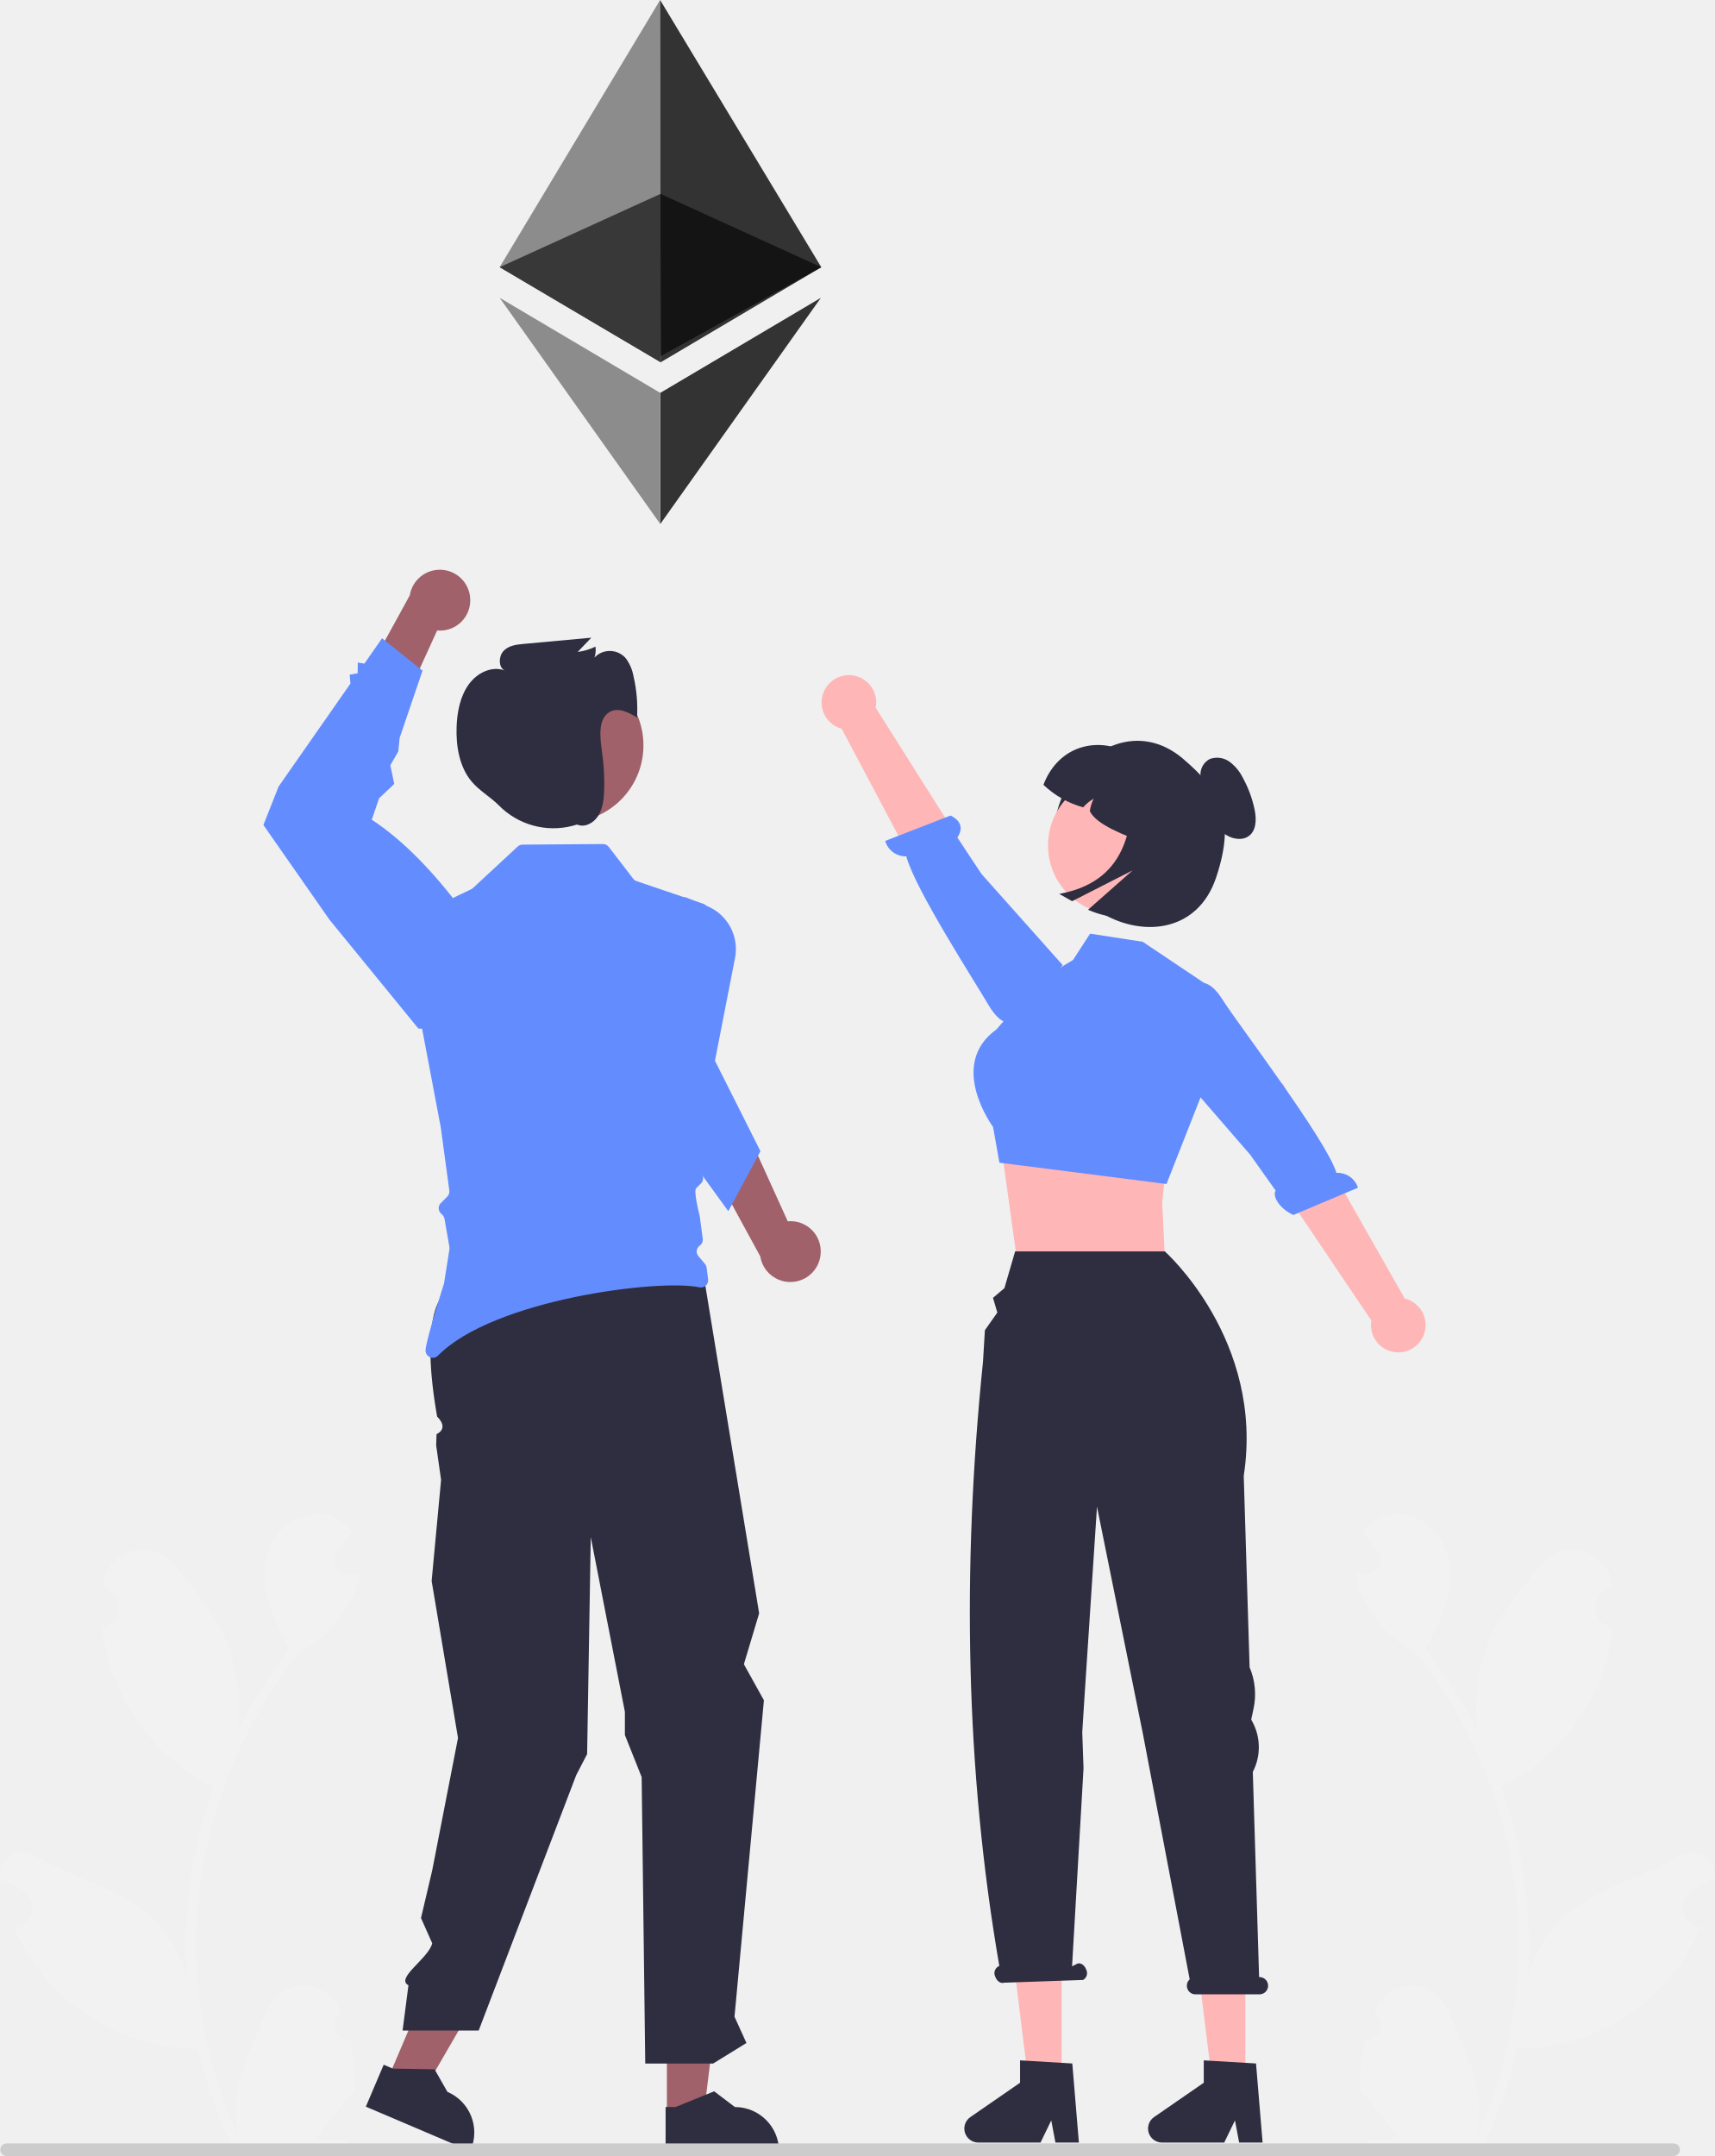
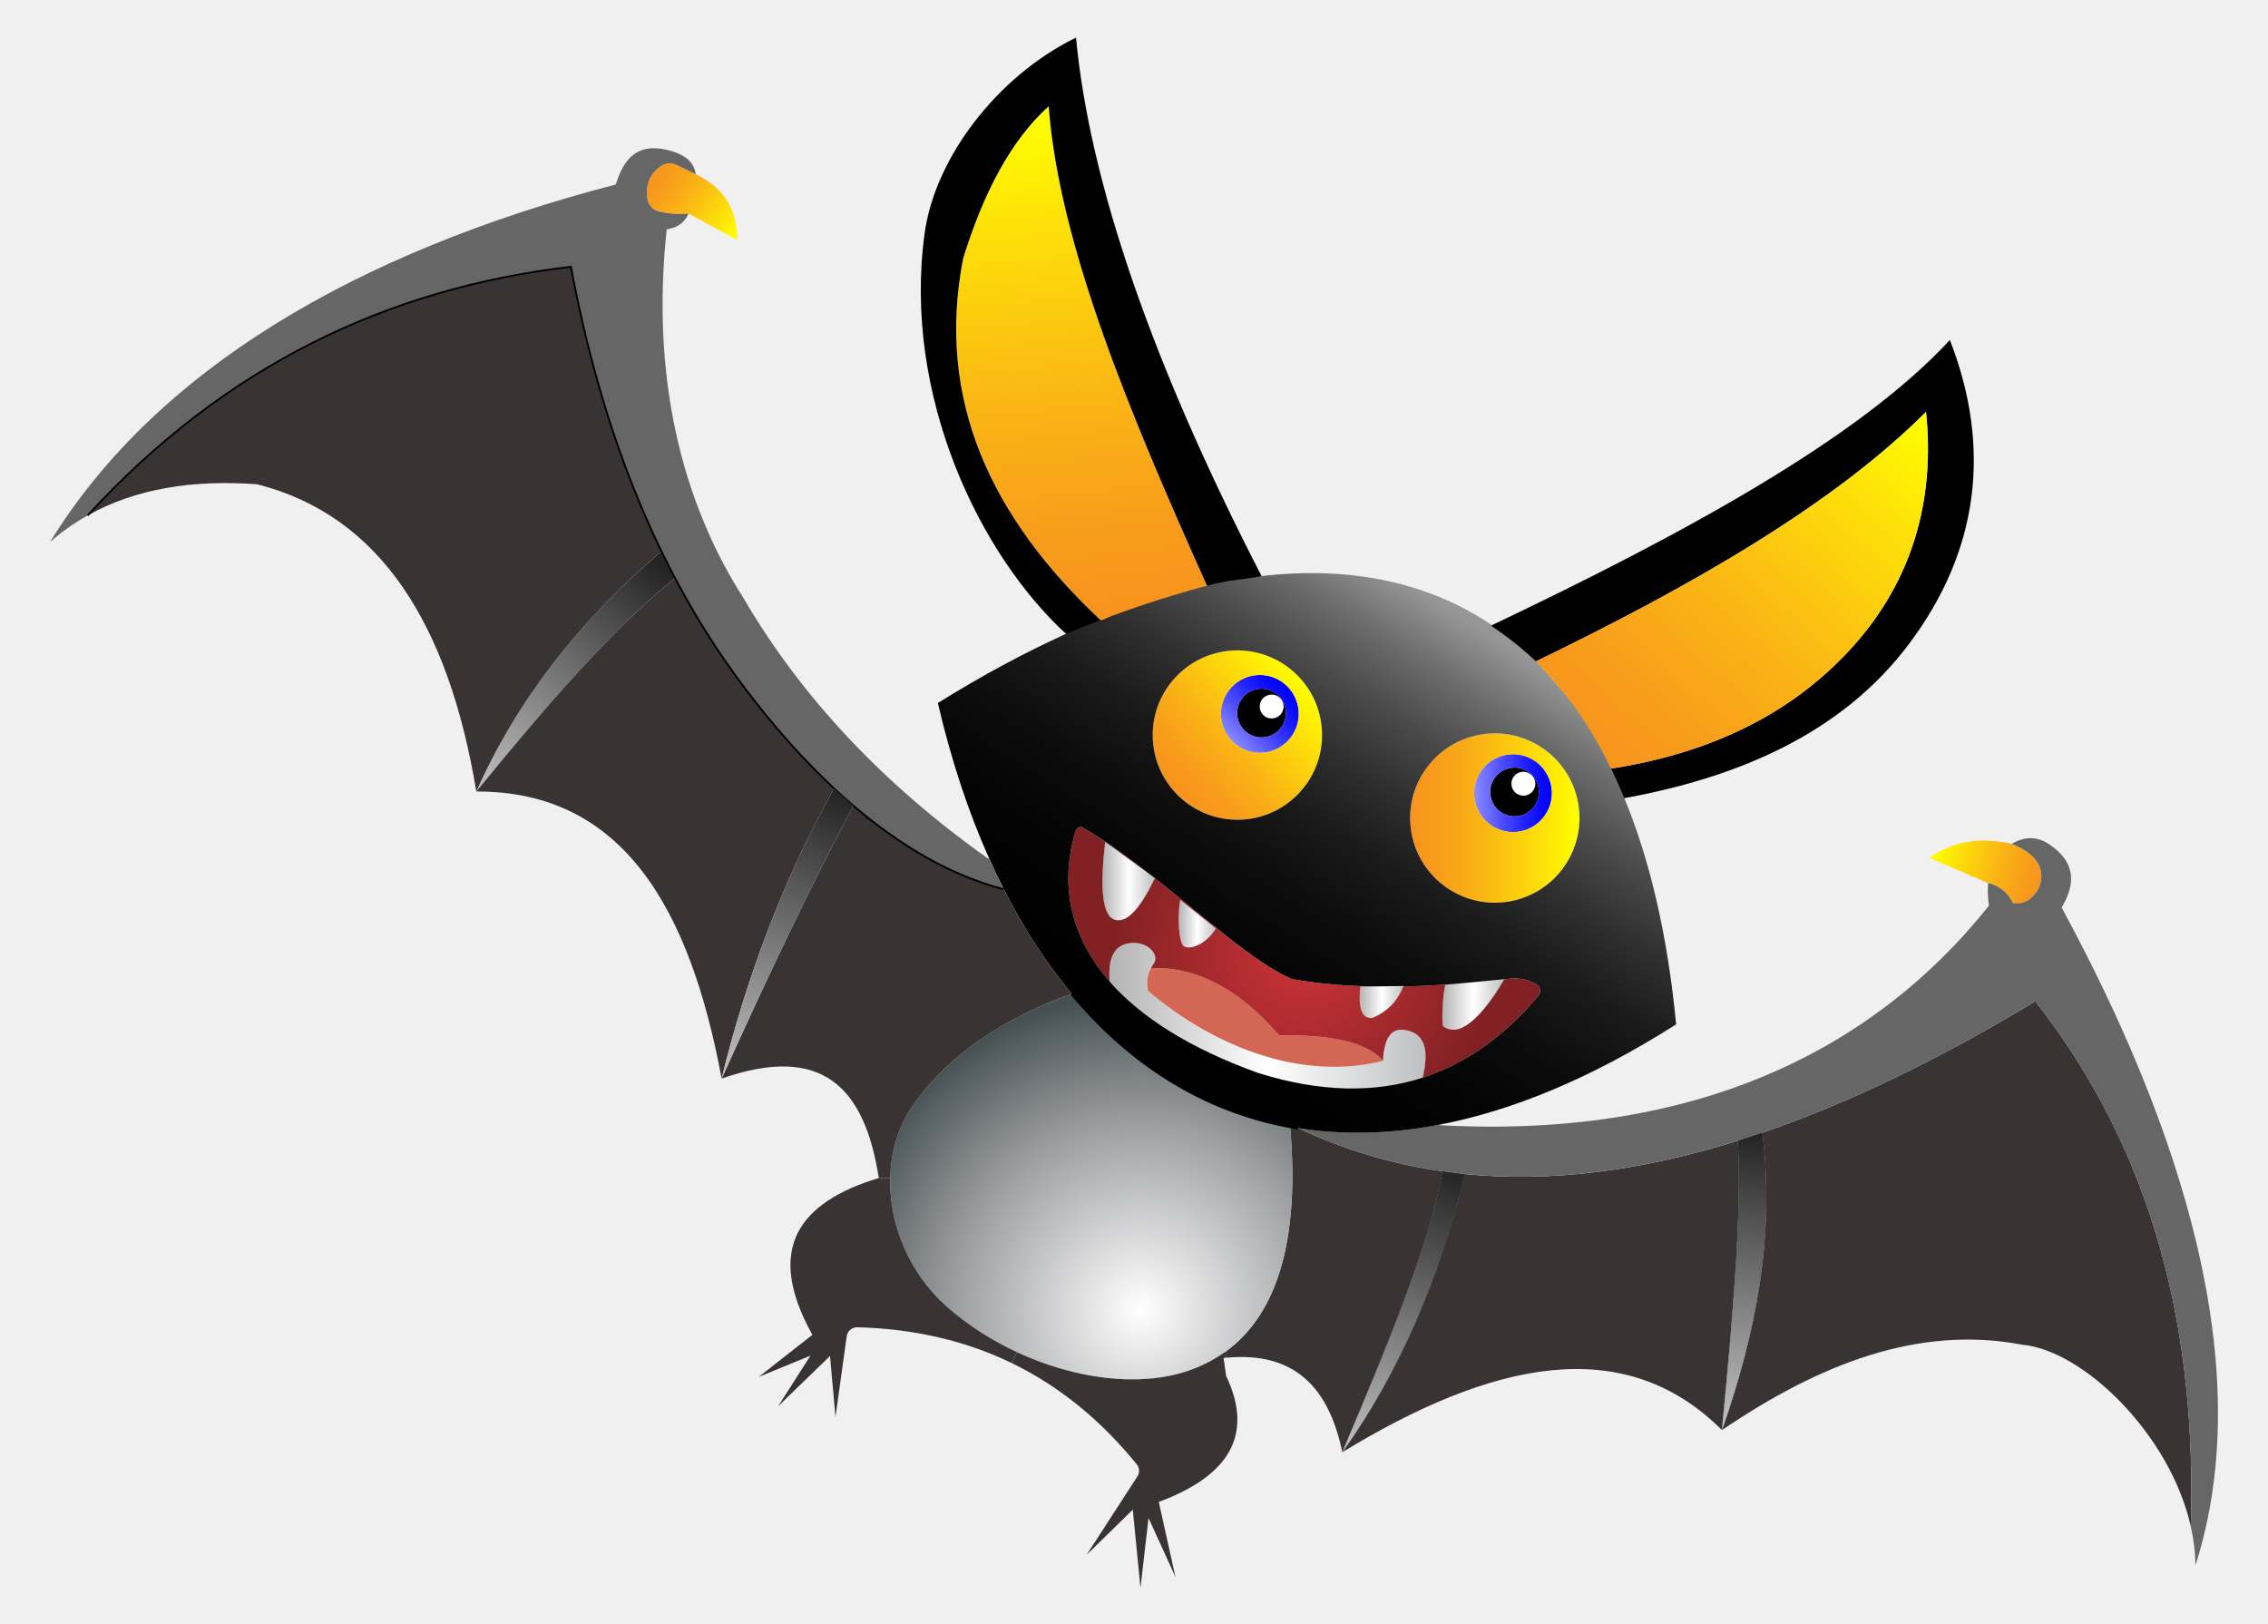
- <svg xmlns="http://www.w3.org/2000/svg" data-name="Layer 1" width="423.876" height="532.804" viewBox="0 0 423.876 532.804">
-   <path d="M474.453,687.758a3.613,3.613,0,0,1-2.619-6.263c.091-.362.156-.622.248-.984q-.049-.118-.098-.236a9.703,9.703,0,0,0-17.898.067c-2.927,7.051-6.654,14.113-7.572,21.568a28.705,28.705,0,0,0,.504,9.872A115.086,115.086,0,0,1,436.548,663.983a111.08,111.08,0,0,1,.689-12.392q.571-5.06,1.584-10.047a116.419,116.419,0,0,1,23.087-49.342,30.983,30.983,0,0,0,12.886-13.369,23.633,23.633,0,0,0,2.149-6.458c-.627.082-1.265.134-1.892.175-.195.01-.401.021-.597.031l-.074.003a3.58,3.58,0,0,1-2.94-5.832q.406-.5.813-.999c.411-.514.833-1.018,1.244-1.532a1.782,1.782,0,0,0,.134-.154c.473-.586.946-1.162,1.419-1.748a10.352,10.352,0,0,0-3.394-3.28c-4.741-2.777-11.281-.854-14.706,3.435-3.435,4.288-4.083,10.304-2.89,15.662a41.485,41.485,0,0,0,5.738,12.793c-.257.329-.525.648-.782.977a117.171,117.171,0,0,0-12.23,19.375,48.709,48.709,0,0,0-2.908-22.624c-2.783-6.715-8.001-12.37-12.595-18.175-5.519-6.973-16.835-3.93-17.807,4.909q-.014.128-.028.257,1.024.577,2.004,1.226a4.901,4.901,0,0,1-1.976,8.919l-.1.015a48.767,48.767,0,0,0,1.285,7.291,50.21,50.21,0,0,0,25,31.468c.401.206.792.411,1.193.607a119.597,119.597,0,0,0-6.438,30.296,113.434,113.434,0,0,0,.082,18.315l-.031-.216a29.974,29.974,0,0,0-10.232-17.308c-7.874-6.469-18.999-8.851-27.494-14.05a5.625,5.625,0,0,0-8.616,5.473q.017.114.035.227a32.925,32.925,0,0,1,3.692,1.779q1.024.578,2.004,1.226a4.901,4.901,0,0,1-1.976,8.919l-.1.015c-.072.01-.134.021-.206.031a48.808,48.808,0,0,0,8.978,14.058A50.254,50.254,0,0,0,437,689.929h.01a119.563,119.563,0,0,0,8.032,23.447h28.692c.103-.319.195-.648.288-.967a32.599,32.599,0,0,1-7.939-.473c2.129-2.612,4.257-5.245,6.386-7.857a1.781,1.781,0,0,0,.134-.154c1.08-1.337,2.17-2.663,3.25-4l.001-.002a47.75,47.75,0,0,0-1.399-12.164Z" transform="translate(-388.0619 -183.5979)" fill="#f2f2f2" />
-   <path d="M725.547,687.758a3.613,3.613,0,0,0,2.619-6.263c-.091-.362-.156-.622-.248-.984q.049-.118.098-.236a9.703,9.703,0,0,1,17.898.067c2.927,7.051,6.654,14.113,7.572,21.568a28.705,28.705,0,0,1-.504,9.872A115.086,115.086,0,0,0,763.452,663.983a111.08,111.08,0,0,0-.689-12.392q-.571-5.06-1.584-10.047a116.419,116.419,0,0,0-23.087-49.342,30.983,30.983,0,0,1-12.886-13.369,23.633,23.633,0,0,1-2.149-6.458c.627.082,1.265.134,1.892.175.195.01.401.021.597.031l.074.003a3.58,3.58,0,0,0,2.94-5.832q-.406-.5-.813-.999c-.411-.514-.833-1.018-1.244-1.532a1.782,1.782,0,0,1-.134-.154c-.473-.586-.946-1.162-1.419-1.748a10.352,10.352,0,0,1,3.394-3.28c4.741-2.777,11.281-.854,14.706,3.435,3.435,4.288,4.083,10.304,2.89,15.662a41.485,41.485,0,0,1-5.738,12.793c.257.329.525.648.782.977a117.171,117.171,0,0,1,12.23,19.375,48.709,48.709,0,0,1,2.908-22.624c2.783-6.715,8.001-12.37,12.595-18.175,5.519-6.973,16.835-3.93,17.807,4.909q.014.128.028.257-1.024.577-2.004,1.226a4.901,4.901,0,0,0,1.976,8.919l.1.015a48.767,48.767,0,0,1-1.285,7.291,50.21,50.21,0,0,1-25,31.468c-.401.206-.792.411-1.193.607a119.597,119.597,0,0,1,6.438,30.296,113.434,113.434,0,0,1-.082,18.315l.031-.216a29.974,29.974,0,0,1,10.232-17.308c7.874-6.469,18.999-8.851,27.494-14.05a5.625,5.625,0,0,1,8.616,5.473q-.017.114-.035.227a32.925,32.925,0,0,0-3.692,1.779q-1.024.578-2.004,1.226a4.901,4.901,0,0,0,1.976,8.919l.1.015c.072.01.134.021.206.031a48.808,48.808,0,0,1-8.978,14.058A50.254,50.254,0,0,1,763,689.929h-.01a119.563,119.563,0,0,1-8.032,23.447H726.266c-.103-.319-.195-.648-.288-.967a32.599,32.599,0,0,0,7.939-.473c-2.129-2.612-4.257-5.245-6.386-7.857a1.781,1.781,0,0,1-.134-.154c-1.08-1.337-2.17-2.663-3.25-4l-.001-.002a47.75,47.75,0,0,1,1.399-12.164Z" transform="translate(-388.0619 -183.5979)" fill="#f2f2f2" />
-   <polygon points="95.525 514.522 103.913 518.096 121.692 487.445 109.312 482.17 95.525 514.522" fill="#a0616a" />
-   <polygon points="164.839 522.46 173.956 522.459 178.294 487.291 164.837 487.292 164.839 522.46" fill="#a0616a" />
-   <path d="M552.58,715.569l28.037-.001V715.213a10.914,10.914,0,0,0-10.913-10.913h-.001l-5.121-3.885-9.555,3.886-2.447 0Z" transform="translate(-388.0619 -183.5979)" fill="#2f2e41" />
-   <path d="M478.487,704.209,504.28,715.2l.139-.326a10.914,10.914,0,0,0-5.761-14.318l-.001-0-3.188-5.582-10.314-.172-2.252-.96Z" transform="translate(-388.0619 -183.5979)" fill="#2f2e41" />
-   <path d="M561.844,497.923,575.701,582.297l-3.771,12.573,4.948,8.905-7.267,78.204,2.95,6.494-8.242,5.083H547.549l-.89-70.799-4.143-10.395V606.634l-8.433-43.171-.9,53.613-2.692,5.193-24.119,63.138H487.567l1.454-11.204h0c-3.369-1.706,5.059-6.691,5.868-10.38l-2.769-6.23,2.769-11.768,6.378-32.729-6.517-38.806,2.334-24.978-1.215-8.544.092-2.763s3.214-1.24.145-4.336c-4.25-24.091.978-29.319.978-29.319L518.01,492.102Z" transform="translate(-388.0619 -183.5979)" fill="#2f2e41" />
-   <circle id="a947ada5-bf6f-4e8a-be72-c0404926012e" data-name="ab6171fa-7d69-4734-b81c-8dff60f9761b" cx="140.038" cy="184.204" r="19.004" fill="#a0616a" />
-   <path d="M504.273,331.347a7.478,7.478,0,0,1-8.159,8.058l-11.042,24.173-7.328-11.706,11.609-21.161a7.519,7.519,0,0,1,14.92.635Z" transform="translate(-388.0619 -183.5979)" fill="#a0616a" />
-   <path d="M563.09,499.739a1.786,1.786,0,0,1-2.15,1.99c-9.95-2.15-51.01,3.01-64.61,16.87a1.796,1.796,0,0,1-3.08-1.39c.24-2.98,4.57-16.46,4.57-16.46l1.32-8.4a1.947,1.947,0,0,0,0-.59l-1.21-6.95a1.821,1.821,0,0,0-.5-.96l-.41-.41a1.799,1.799,0,0,1,0-2.54l1.59-1.58a1.841,1.841,0,0,0,.51-1.51l-2.11-15.6c-.01-.03-.01-.07-.02-.1l-9.32-49.22a1.798,1.798,0,0,1,.99-1.95l15.84-7.57a1.767,1.767,0,0,0,.45-.3l11.06-10.26a1.854,1.854,0,0,1,1.2-.48l19.88-.15a1.81,1.81,0,0,1,1.43.7l6.05,7.87a1.794,1.794,0,0,0,.84.6l4.1,1.39,11.84,4.02.55.19a1.784,1.784,0,0,1,1.2,1.62.859.859,0,0,1,.01.16l-2.96,61.26a1.94,1.94,0,0,0,.14.79l1.42,3.31a1.805,1.805,0,0,1-.41,2c-.42.4-.9.86-1.2,1.2-.61.67.69,5.98.89,6.75a1.414,1.414,0,0,1,.04.2l.73,5.49a1.784,1.784,0,0,1-.74,1.69,1.789,1.789,0,0,0-.32,2.62l1.6,1.89a1.908,1.908,0,0,1,.41.93Z" transform="translate(-388.0619 -183.5979)" fill="#638dff" />
-   <path d="M523.238,385.876q-.122-.268-.243-.538c.031.001.062.005.093.006Z" transform="translate(-388.0619 -183.5979)" fill="#2f2e41" />
-   <path d="M590.903,493.488a7.478,7.478,0,0,0-8.138-8.079l-10.98-24.202-7.358,11.687,11.555,21.191a7.519,7.519,0,0,0,14.921-.597Z" transform="translate(-388.0619 -183.5979)" fill="#a0616a" />
-   <path d="M576.02,468.079l-.61,1.14-6.43,12.02-.9,1.68-6.28-8.65-20.61-28.38,2.93-17.8,5.39-22.3,7.99-.46,5.6,2.29h0a11.499,11.499,0,0,1,6.64,12.723L564.78,445.739Z" transform="translate(-388.0619 -183.5979)" fill="#638dff" />
-   <path d="M544.645,350.702a10.695,10.695,0,0,0-1.86-4.373,5.23,5.23,0,0,0-7.791-.237,5.735,5.735,0,0,0,.252-2.69,14.571,14.571,0,0,1-4.399,1.308l3.372-3.521-16.787,1.542c-1.733.159-3.606.385-4.878,1.701-1.272,1.316-1.343,4.125.265,4.859-3.169-1.193-6.807.539-8.898,3.441-2.091,2.902-2.86,6.73-3.002,10.443-.183,4.815.714,9.942,3.654,13.487,1.922,2.318,4.543,3.764,6.67,5.849l.064.063a18.908,18.908,0,0,0,18.303,5.099c.363-.1.723-.21,1.085-.314,1.809.818,4.062-.3,5.204-2.12,1.218-1.94,1.458-4.422,1.51-6.786a55.635,55.635,0,0,0-.57-9.245c-.503-3.446-.957-7.86,1.772-9.591,2.125-1.348,4.765-.018,6.905,1.302A35.53,35.53,0,0,0,544.645,350.702Z" transform="translate(-388.0619 -183.5979)" fill="#2f2e41" />
-   <path d="M504.121,438.679l-12.663-.914-21.977-26.907L453.168,387.475l3.757-9.506,17.759-25.442L474.5,350.329l1.965-.354.035-2.646,1.631.259L482.5,341.329l10,8-5.655,16.613L486.5,369.329l-1.957,3.373.957,4.627-3.74,3.549-1.801,5.289c7.768,5.109,15.135,12.752,22.317,22.317Z" transform="translate(-388.0619 -183.5979)" fill="#638dff" />
-   <polygon points="288.635 284.344 287.262 297.074 288.07 313.768 251.094 309.375 247.619 284.344 252.046 284.387 288.635 284.344" fill="#ffb6b6" />
-   <path d="M644.501,426.102l8.786-5.272,4.213-6.501,13,2,15.892,10.653-.156,24.161-9.853,25.059-41.296-5.272-1.569-8.839s-11.422-15.341.879-24.128Z" transform="translate(-388.0619 -183.5979)" fill="#638dff" />
-   <path d="M591.766,354.359a6.707,6.707,0,0,0,4.335,9.326l28.607,53.976L636.255,408.75l-31.75-50.255a6.743,6.743,0,0,0-12.738-4.136Z" transform="translate(-388.0619 -183.5979)" fill="#ffb6b6" />
-   <path d="M638.692,435.901s-2.651,2.351-6.421-4.141c-3.018-5.197-18.069-28.469-20.201-36.537a5.269,5.269,0,0,1-5.213-3.814l16.168-6.275c3.515,1.757,2.539,4.193,1.648,5.453l6.021,9.032,20.028,22.476-10.084,12.14Z" transform="translate(-388.0619 -183.5979)" fill="#638dff" />
-   <polygon points="307.814 515.476 299.73 515.476 295.882 484.294 307.814 484.294 307.814 515.476" fill="#ffb6b6" />
-   <path d="M700.142,713.08h-5.797l-1.035-5.474-2.65,5.474h-15.376a3.456,3.456,0,0,1-1.964-6.301l12.279-8.48v-5.534l12.915.771Z" transform="translate(-388.0619 -183.5979)" fill="#2f2e41" />
-   <polygon points="262.404 515.476 254.32 515.476 250.472 484.294 262.404 484.294 262.404 515.476" fill="#ffb6b6" />
-   <path d="M654.732,713.08H648.935l-1.035-5.474-2.65,5.474H629.874a3.456,3.456,0,0,1-1.964-6.301l12.279-8.48v-5.534l12.915.771Z" transform="translate(-388.0619 -183.5979)" fill="#2f2e41" />
-   <path d="M699.364,672.184h-.088l-1.555-50.7a13.258,13.258,0,0,0-.174-12.528l-.223-.403.577-2.675a17.041,17.041,0,0,0-.974-10.256l-1.45-47.294c5.182-33.582-19.513-55.483-19.513-55.483H638.971l-2.644,9.083L633.5,504.329l1.07,3.634L631.5,512.329l-.471,7.801c-5.25,51.152-4.298,100.999,4.034,149.292l-.227.115a1.919,1.919,0,0,0-.784,2.531c.385,1.115,1.36,1.791,2.178,1.508l19.537-.68a1.919,1.919,0,0,0,.784-2.531c-.385-1.115-1.36-1.791-2.178-1.508l-1.328.672,2.833-48.924-.314-8.936.648-10.138,2.995-45.601,11.335,56.076,11.578,60.741a2.13,2.13,0,0,0,1.436,3.709h15.809a2.136,2.136,0,0,0,0-4.273Z" transform="translate(-388.0619 -183.5979)" fill="#2f2e41" />
-   <path d="M739.877,513.705a6.707,6.707,0,0,0-4.605-9.196L705.102,451.391l-11.282,9.245,33.203,49.307a6.743,6.743,0,0,0,12.854,3.762Z" transform="translate(-388.0619 -183.5979)" fill="#ffb6b6" />
-   <path d="M683.877,426.945s2.581-2.427,6.539,3.952c3.168,5.107,25.608,34.553,27.974,42.555a5.269,5.269,0,0,1,5.322,3.66l-15.977,6.744c-3.564-1.654-5.225-4.748-4.371-6.033L697.081,468.97l-23.554-27.192,8.452-13.112Z" transform="translate(-388.0619 -183.5979)" fill="#638dff" />
-   <path d="M803.283,714.849a1.549,1.549,0,0,1-1.553,1.553H389.679a1.553,1.553,0,0,1,0-3.106H801.729A1.549,1.549,0,0,1,803.283,714.849Z" transform="translate(-388.0619 -183.5979)" fill="#ccc" />
-   <path d="M651.182,379.266c-5.379,10.602-1.865,22.883,8.117,29.341,10.794,6.983,24.808,5.454,29.341-8.117,5.048-15.113.901-21.596-8.117-29.341C669.955,362.072,656.994,367.81,651.182,379.266Z" transform="translate(-388.0619 -183.5979)" fill="#2f2e41" />
-   <path d="M677.661,402.884a17.031,17.031,0,0,1-27.1-20.635l.148-.194a17.031,17.031,0,0,1,26.948,20.826Z" transform="translate(-388.0619 -183.5979)" fill="#ffb6b6" />
-   <path d="M645.969,377.549a23.27,23.27,0,0,0,9.823,5.566,10.177,10.177,0,0,1,2.589-2.145,10.887,10.887,0,0,0-.95,3.074c1.642,3.408,8.349,5.857,14.758,8.362L680.679,377.423l-11.237-6.367C660.412,364.813,649.782,367.477,645.969,377.549Z" transform="translate(-388.0619 -183.5979)" fill="#2f2e41" />
-   <path d="M687.083,371.168a5.234,5.234,0,0,1,4.948.723,11.028,11.028,0,0,1,3.23,3.929,28.169,28.169,0,0,1,2.929,7.982c.485,2.417.403,5.338-1.766,6.6-1.809,1.052-4.396.39-6.059-1.015a13.461,13.461,0,0,1-3.411-5.306,18.752,18.752,0,0,0-3.021-5.526l1.498.699a13.092,13.092,0,0,1-.652-4.46A4.319,4.319,0,0,1,687.083,371.168Z" transform="translate(-388.0619 -183.5979)" fill="#2f2e41" />
-   <path d="M667.647,373.131l12.056,6.831a14.128,14.128,0,0,1,5.327,19.256l0,0a21.929,21.929,0,0,1-28.039,9.202l11.016-9.725-14.945,7.614-3.191-1.808C665.899,401.588,668.991,389.016,667.647,373.131Z" transform="translate(-388.0619 -183.5979)" fill="#2f2e41" />
-   <polygon points="163.162 0 123.5 66.033 163.297 89.529 163.162 0" fill="#8c8c8c" />
-   <polygon points="202.998 66.033 163.162 0 163.297 89.529 202.998 66.033" fill="#333" />
-   <polygon points="123.5 66.033 163.249 47.916 163.297 89.529 123.5 66.033" fill="#383838" />
-   <polygon points="202.998 66.033 163.249 47.916 163.335 88.008 202.998 66.033" fill="#141414" />
-   <polygon points="202.901 73.595 163.2 97.091 163.2 129.5 202.901 73.595" fill="#333" />
-   <polygon points="123.498 73.595 163.2 97.091 163.2 129.5 123.498 73.595" fill="#8c8c8c" />
+ <svg xmlns="http://www.w3.org/2000/svg" enable-background="new 112.299 -41.003 2338.233 1673.901" version="1.1" viewBox="112.299 -41.003 2338.233 1673.901">
+   <linearGradient id="j" x1="1059.1" x2="1113.8" y1="1523.6" y2="986.22" gradientTransform="matrix(.9673 0 0 -.9673 165.98 1547.7)" gradientUnits="userSpaceOnUse">
+     <stop stop-color="#ff0" offset="0" />
+     <stop stop-color="#FDDE09" offset=".239" />
+     <stop stop-color="#FAB514" offset=".574" />
+     <stop stop-color="#F89C1B" offset=".839" />
+     <stop stop-color="#F7931E" offset="1" />
+   </linearGradient>
+   <path d="m1105.3 225.48c20.685-66.923 48.804-121.42 88.191-156.94 10.951 143.92 84.382 318.38 163.92 495.82-2.09 0.476-4.206 0.952-6.296 1.455-0.079 0-0.159 0.026-0.238 0.053-15.474 3.28-31.16 7.724-47.005 13.014-0.291 0.106-0.608 0.212-0.899 0.291-18.067 5.74-36.477 12.38-55.179 19.892-113.24-105.78-170.88-227.38-142.5-373.58z" fill="url(#j)" />
+   <path d="m1213 613.9c-89.937-81.155-170.38-246.61-147.44-414.42 10.581-77.372 74.489-161.86 156.07-201.7 14.02 148.84 77.98 335.6 192.23 556.92-10.925 1.243-21.982 2.883-33.224 4.92-5.29 0.794-10.501 1.746-15.501 3.042-2.592 0.555-5.185 1.111-7.777 1.693-79.541-177.44-152.97-351.89-163.92-495.82-39.387 35.525-67.505 90.016-88.191 156.94-28.383 146.2 29.256 267.8 142.5 373.58-11.453 4.628-23.039 9.548-34.731 14.839z" />
+   <linearGradient id="h" x1="730.17" x2="638.56" y1="1391.4" y2="1457.1" gradientTransform="matrix(.9673 0 0 -.9673 165.98 1547.7)" gradientUnits="userSpaceOnUse">
+     <stop stop-color="#ff0" offset="0" />
+     <stop stop-color="#FDDE09" offset=".239" />
+     <stop stop-color="#FAB514" offset=".574" />
+     <stop stop-color="#F89C1B" offset=".839" />
+     <stop stop-color="#F7931E" offset="1" />
+   </linearGradient>
+   <path d="m829.63 138.58c31.584 15.131 42.614 39.149 42.773 67.876l-50.259-27.325c-10.025 1.058-19.971 0.185-29.864-1.905-6.56-1.376-11.612-6.772-12.538-13.411-1.852-13.543 1.693-25.182 14.046-33.753 4.656-3.227 10.74-3.597 15.845-1.137l19.997 9.655z" fill="url(#h)" />
+   <path d="m1644.8 606.16c204.63-97.105 384.16-195.22 477.75-296.68 43.487 111.73 29.494 217.75-41.874 313.03-68.405 91.286-174.5 138.53-300.18 160.46-0.185-0.476-0.397-0.979-0.608-1.455-3.756-10.025-7.856-19.786-12.3-29.309 98.666-14.416 188.47-52.137 255.98-127.82 59.94-67.214 83.932-149.64 74.409-240.71-95.624 95.597-242.01 179.9-407.78 259.86h-0.026c-14.232-14.126-29.336-26.558-45.366-37.377z" />
+   <linearGradient id="g" x1="439.39" x2="649.95" y1="808.68" y2="1038.4" gradientTransform="matrix(.9673 0 0 -.9673 165.98 1547.7)" gradientUnits="userSpaceOnUse">
+     <stop stop-color="#C2C2C2" offset="0" />
+     <stop stop-color="#242424" offset="1" />
+   </linearGradient>
+   <path d="m808.2 554.85h-0.026c-62.269 50.259-132.58 131.44-204.82 220.11 40.921-91.788 104.04-174.5 190.93-247.51 4.47 9.232 9.099 18.358 13.914 27.378v0.026z" fill="url(#g)" />
+   <path d="m202.69 490.36c141.2-154.14 309.22-234.15 498.2-256.35 19.839 105.91 50.1 204.37 93.402 293.43-86.895 73.007-150.01 155.72-190.93 247.51-28.383-171.25-98.296-284.49-226.16-316.76-65.813-4.762-124.83 4.285-174.5 32.165z" fill="#393333" />
+   <path d="m972.18 771.81c-53.486 96.1-90.704 196.14-115.89 299.07-32.696-175.51-102-296.53-252.94-295.92 72.24-88.667 142.55-169.85 204.82-220.11h0.026c21.347 40.445 45.603 78.827 73.007 114.96 29.495 38.858 59.915 73.034 90.97 102z" fill="#393333" />
+   <linearGradient id="f" x1="1126.8" x2="1463.9" y1="559.96" y2="559.96" gradientTransform="matrix(.9673 0 0 -.9673 165.98 1547.7)" gradientUnits="userSpaceOnUse">
+     <stop stop-color="#B3B3B3" offset="0" />
+     <stop stop-color="#fff" offset=".5" />
+     <stop stop-color="#BEC0C2" offset="1" />
+   </linearGradient>
+   <path d="m1296.1 980.62c70.997 60.178 162.02 92.582 242.04 71.87 1.085-21.214 7.327-32.589 19.839-31.98 23.331 1.799 28.145 20.183 21.162 49.174l0.053 0.212c-49.888 16.162-106.18 15.025-169.34-4.629-70.918-25.42-121.44-57.824-153.42-94.275-2.143-24.389 4.497-38.99 23.384-39.969 17.855-0.635 27.325 13.226 22.484 20.5-1.217 1.825-2.328 3.624-3.28 5.476-3.492 6.612-5.133 13.754-2.911 23.621z" fill="url(#f)" />
+   <linearGradient id="e" x1="1481.8" x2="1547.6" y1="571.84" y2="571.84" gradientTransform="matrix(.9673 0 0 -.9673 165.98 1547.7)" gradientUnits="userSpaceOnUse">
+     <stop stop-color="#B3B3B3" offset="0" />
+     <stop stop-color="#fff" offset=".5" />
+     <stop stop-color="#BEC0C2" offset="1" />
+   </linearGradient>
+   <path d="m1600 1016.8c-1.323-1.111-0.899-30.843 2.434-42.561l9.787-0.926c16.718-1.243 33.647-2.857 50.761-4.682-11.269 19.574-27.96 43.09-44.016 50.153-6.824 2.989-14.151 2.036-18.966-1.984z" fill="url(#e)" />
+   <linearGradient id="d" x1="1393.6" x2="1440.2" y1="574.3" y2="574.3" gradientTransform="matrix(.9673 0 0 -.9673 165.98 1547.7)" gradientUnits="userSpaceOnUse">
+     <stop stop-color="#B3B3B3" offset="0" />
+     <stop stop-color="#fff" offset=".5" />
+     <stop stop-color="#BEC0C2" offset="1" />
+   </linearGradient>
+   <path d="m1523.3 975.91c11.798 0.317 23.701 0.317 35.737 0.053-5.581 13.914-15.13 25.42-31.98 32.43-11.692 0.979-14.522-11.824-12.353-32.404l8.438-0.079h0.158z" fill="url(#d)" />
+   <linearGradient id="c" x1="1200.7" x2="1240.4" y1="658.01" y2="658.01" gradientTransform="matrix(.9673 0 0 -.9673 165.98 1547.7)" gradientUnits="userSpaceOnUse">
+     <stop stop-color="#B3B3B3" offset="0" />
+     <stop stop-color="#fff" offset=".5" />
+     <stop stop-color="#BEC0C2" offset="1" />
+   </linearGradient>
+   <path d="m1333.1 934.65c-5.502-2.857-7.221-30.42-3.968-47.931l36.715 29.415c-8.781 14.892-25.129 22.484-32.747 18.516z" fill="url(#c)" />
+   <path d="m1929.2 1126.7c90.704-31.002 184.74-77.055 281.48-135.54 124.56 159.32 166.28 343.27 160.25 541.42-21.505-95.571-111.34-181.59-173.47-187.28-107.82-20.553-210.06 20.262-309.8 87.926 34.123-97.501 54.861-198.07 41.556-306.52z" fill="#393333" />
+   <linearGradient id="b" x1="2005.4" x2="2122.9" y1="735.87" y2="701.69" gradientTransform="matrix(.9673 0 0 -.9673 165.98 1547.7)" gradientUnits="userSpaceOnUse">
+     <stop stop-color="#ff0" offset="0" />
+     <stop stop-color="#FDDE09" offset=".239" />
+     <stop stop-color="#FAB514" offset=".574" />
+     <stop stop-color="#F89C1B" offset=".839" />
+     <stop stop-color="#F7931E" offset="1" />
+   </linearGradient>
+   <path d="m2101.3 843.28c24.442-17.379 52.851-21.691 84.858-14.311 26.055 10.131 35.234 26.293 28.542 44.439-6.56 13.014-15.712 18.172-27.113 16.532-4.47-9.47-13.411-17.855-25.658-20.633l-60.629-26.027z" fill="url(#b)" />
+   <path d="m1903.9 1135c8.385-2.619 16.797-5.37 25.235-8.253 13.305 108.45-7.433 209.02-41.556 306.52 11.295-118.14 21.161-231.69 16.321-298.27z" fill="#34332E" />
+   <path d="m1785.8 779c0.212 0.476 0.423 0.979 0.608 1.455h-0.053c-0.185-0.476-0.37-0.979-0.555-1.455z" />
+   <linearGradient id="a" x1="1989.1" x2="1644.6" y1="1210.7" y2="830.58" gradientTransform="matrix(.9673 0 0 -.9673 165.98 1547.7)" gradientUnits="userSpaceOnUse">
+     <stop stop-color="#ff0" offset="0" />
+     <stop stop-color="#FDDE09" offset=".239" />
+     <stop stop-color="#FAB514" offset=".574" />
+     <stop stop-color="#F89C1B" offset=".839" />
+     <stop stop-color="#F7931E" offset="1" />
+   </linearGradient>
+   <path d="m2097.9 383.67c9.523 91.074-14.469 173.5-74.409 240.71-67.505 75.679-157.31 113.4-255.98 127.82-18.993-40.815-44.148-76.869-76.287-107.58-0.37-0.344-0.741-0.714-1.111-1.085 165.77-79.964 312.16-164.27 407.78-259.86z" fill="url(#a)" />
+   <path d="m1697.2 642.12c12.856 12.856 24.944 27.034 36.266 42.535-11.163-14.734-23.701-29.282-37.403-43.619h0.026c0.37 0.37 0.741 0.74 1.111 1.084z" fill="#ff0" />
+   <path d="m1695 764.69c1.243 6.692-3.201 13.147-9.893 14.39-6.719 1.217-13.147-3.201-14.39-9.919-1.243-6.692 3.201-13.147 9.893-14.363 6.718-1.244 13.146 3.174 14.39 9.892z" fill="#fff" />
+   <path d="m1685.1 779.08c6.692-1.243 11.136-7.698 9.893-14.39-1.243-6.719-7.671-11.136-14.39-9.893-6.692 1.217-11.136 7.671-9.893 14.363 1.244 6.72 7.672 11.137 14.39 9.92zm-15.897-28.356c13.649-2.513 26.769 6.507 29.282 20.156s-6.507 26.743-20.156 29.282c-13.649 2.513-26.743-6.507-29.256-20.156-2.54-13.649 6.507-26.769 20.13-29.282z" />
+   <path d="m1650.7 603.66c16.03 10.819 31.134 23.251 45.365 37.377-14.099-13.332-29.547-25.658-46.397-36.9 0.345-0.16 0.689-0.318 1.032-0.477z" />
+   <linearGradient id="t" x1="1515.6" x2="1598.6" y1="797.13" y2="797.13" gradientTransform="matrix(.9673 0 0 -.9673 165.98 1547.7)" gradientUnits="userSpaceOnUse">
+     <stop stop-color="#8C8CFF" offset="0" />
+     <stop stop-color="#8383FF" offset=".048" />
+     <stop stop-color="#4B4BFF" offset=".371" />
+     <stop stop-color="#22f" offset=".649" />
+     <stop stop-color="#0909FF" offset=".868" />
+     <stop stop-color="#00f" offset="1" />
+   </linearGradient>
+   <path d="m1711.6 769.35c4.021 21.796-10.396 42.72-32.166 46.741-21.797 4.021-42.72-10.396-46.741-32.192-4.021-21.77 10.369-42.693 32.166-46.714s42.72 10.369 46.741 32.165zm-13.173 1.534c-2.513-13.649-15.633-22.669-29.282-20.156-13.623 2.513-22.669 15.633-20.13 29.282 2.513 13.649 15.607 22.669 29.256 20.156 13.649-2.539 22.669-15.633 20.156-29.282z" fill="url(#t)" />
+   <linearGradient id="s" x1="1447.4" x2="1627.9" y1="770.61" y2="770.61" gradientTransform="matrix(.9673 0 0 -.9673 165.98 1547.7)" gradientUnits="userSpaceOnUse">
+     <stop stop-color="#F7931E" offset="0" />
+     <stop stop-color="#F89C1B" offset=".161" />
+     <stop stop-color="#FAB514" offset=".426" />
+     <stop stop-color="#FDDE09" offset=".76" />
+     <stop stop-color="#ff0" offset="1" />
+   </linearGradient>
+   <path d="m1711.6 769.35c-4.021-21.796-24.944-36.186-46.741-32.166-21.796 4.021-36.186 24.944-32.166 46.714 4.021 21.796 24.944 36.213 46.741 32.192 21.771-4.02 36.187-24.944 32.166-46.74zm-144.11 48.777c-8.729-47.402 22.59-92.926 70.018-101.68 47.402-8.756 92.926 22.59 101.68 69.992 8.756 47.428-22.59 92.952-70.018 101.71-47.402 8.729-92.926-22.617-101.68-70.019z" fill="url(#s)" />
+   <path d="m1903.9 1135c4.841 66.58-5.026 180.14-16.321 298.27-101.5-101.36-238.2-70.442-391.49 22.828 60.416-84.62 99.803-179.9 126.31-286.37l0.053-0.423c89.354 8.94 183.39-3.624 281.45-34.308z" fill="#393333" />
+   <path d="m1599.4 1166.5c7.671 1.084 15.369 2.01 23.119 2.804l-0.053 0.423c-26.505 106.47-65.892 201.75-126.31 286.37 47.851-112.29 92-220.27 103.24-289.6z" fill="#34332E" />
+   <path d="m1929.2 1126.7c-8.438 2.883-16.85 5.634-25.235 8.253-98.057 30.684-192.09 43.249-281.45 34.308-7.75-0.793-15.448-1.719-23.119-2.804-51.211-7.354-100.84-21.982-148.69-44.545 44.757 7.195 92.635 6.401 143.34-3.095 256.37 14.734 444.68-70.574 568.8-226.19-1.217-7.909-1.455-15.686-0.873-23.357 12.247 2.777 21.188 11.163 25.658 20.633 11.401 1.64 20.553-3.518 27.113-16.532 6.692-18.146-2.487-34.308-28.542-44.439 13.57-7.883 26.214-7.856 38.355 0.212 27.457 18.225 28.251 40.233 13.226 65.469 122.58 226.16 203.26 474.81 137.89 678.18-0.106-13.464-1.772-26.928-4.761-40.207 6.031-198.15-35.684-382.1-160.25-541.42-96.734 58.485-190.77 104.54-281.47 135.54z" fill="#666" />
+   <path d="m1423.4 699.68c-6.825 0-12.353-5.529-12.353-12.327 0-6.825 5.528-12.353 12.353-12.353s12.327 5.528 12.327 12.353c-1e-3 6.798-5.503 12.327-12.327 12.327z" fill="#fff" />
+   <path d="m1411 687.35c0 6.798 5.528 12.327 12.353 12.327s12.327-5.529 12.327-12.327c0-6.825-5.502-12.353-12.327-12.353s-12.353 5.528-12.353 12.353zm27.007 6.719c0 13.861-11.242 25.129-25.129 25.129s-25.129-11.269-25.129-25.129c0-13.887 11.242-25.129 25.129-25.129 13.887-1e-3 25.129 11.241 25.129 25.129z" />
+   <path d="m1412.9 552.87c-10.687 2.248-22.114 3.254-33.224 4.92 11.242-2.037 22.299-3.677 33.224-4.92z" />
+   <linearGradient id="r" x1="1256" x2="1316.9" y1="852.5" y2="909.24" gradientTransform="matrix(.9673 0 0 -.9673 165.98 1547.7)" gradientUnits="userSpaceOnUse">
+     <stop stop-color="#8C8CFF" offset="0" />
+     <stop stop-color="#8383FF" offset=".048" />
+     <stop stop-color="#4B4BFF" offset=".371" />
+     <stop stop-color="#22f" offset=".649" />
+     <stop stop-color="#0909FF" offset=".868" />
+     <stop stop-color="#00f" offset="1" />
+   </linearGradient>
+   <path d="m1412.9 719.2c13.887 0 25.129-11.269 25.129-25.129 0-13.887-11.242-25.129-25.129-25.129s-25.129 11.242-25.129 25.129c-1e-3 13.861 11.241 25.129 25.129 25.129zm-1.773-64.384c22.167 0 40.128 17.961 40.128 40.128s-17.961 40.128-40.128 40.128c-22.14 0-40.101-17.961-40.101-40.128s17.961-40.128 40.101-40.128z" fill="url(#r)" />
+   <path d="m1450.7 1122c47.852 22.564 97.475 37.192 148.69 44.545-11.242 69.331-55.39 177.31-103.24 289.6-13.438-65.151-47.931-104.35-119.93-97.449l-0.582-6.137c53.909-38.99 76.79-116.07 66.738-231.98 2.751 0.503 5.528 1.005 8.332 1.429z" fill="#393333" />
+   <linearGradient id="q" x1="1197.4" x2="1331.4" y1="801.24" y2="918.82" gradientTransform="matrix(.9673 0 0 -.9673 165.98 1547.7)" gradientUnits="userSpaceOnUse">
+     <stop stop-color="#F7931E" offset="0" />
+     <stop stop-color="#F89C1B" offset=".161" />
+     <stop stop-color="#FAB514" offset=".426" />
+     <stop stop-color="#FDDE09" offset=".76" />
+     <stop stop-color="#ff0" offset="1" />
+   </linearGradient>
+   <path d="m1388 629.47c48.222 0 87.292 39.07 87.292 87.292s-39.07 87.292-87.292 87.292c-48.195 0-87.292-39.07-87.292-87.292s39.097-87.292 87.292-87.292zm63.273 65.469c0-22.167-17.961-40.128-40.128-40.128-22.14 0-40.101 17.961-40.101 40.128s17.961 40.128 40.101 40.128c22.167-1e-3 40.128-17.962 40.128-40.128z" fill="url(#q)" />
+   <path d="m1356.5 562.68c-2.116 0.397-4.259 0.846-6.375 1.296 2.09-0.503 4.206-0.979 6.296-1.455 0.026 0.053 0.052 0.106 0.079 0.159z" fill="#ff0" />
+   <path d="m1303 864.23c-0.026 0.026-0.026 0.079-0.053 0.106-0.846-0.661-1.693-1.323-2.539-1.984l2.592 1.878z" fill="#00f" />
+   <path d="m1538.1 1052.5c-80.017 20.712-171.04-11.692-242.04-71.87-2.222-9.867-0.582-17.009 2.91-23.622 45.63-1.587 89.778 20.315 132.23 69.463 50.496-1.005 88.957 5.793 106.89 26.029z" fill="#D46655" />
+   <linearGradient id="p" x1="1119.5" x2="1175.4" y1="703.42" y2="703.42" gradientTransform="matrix(.9673 0 0 -.9673 165.98 1547.7)" gradientUnits="userSpaceOnUse">
+     <stop stop-color="#B3B3B3" offset="0" />
+     <stop stop-color="#fff" offset=".5" />
+     <stop stop-color="#BEC0C2" offset="1" />
+   </linearGradient>
+   <path d="m1300.4 862.36c0.847 0.661 1.693 1.323 2.539 1.984-12.618 25.976-26.584 46.741-40.948 42.879-13.385-3.597-15.951-32.351-10.263-80.335l48.222 35.128 0.45 0.344z" fill="url(#p)" />
+   <radialGradient id="o" cx="1334.5" cy="627.51" r="201.29" gradientTransform="matrix(.9673 0 0 -.9673 165.98 1547.7)" gradientUnits="userSpaceOnUse">
+     <stop stop-color="#CE3339" offset="0" />
+     <stop stop-color="#822123" offset="1" />
+   </radialGradient>
+   <path d="m1329.1 886.72c-3.254 17.511-1.534 45.074 3.968 47.931 7.618 3.968 23.965-3.624 32.748-18.516l-36.716-29.415zm208.97 165.78c-17.934-20.236-56.396-27.034-106.89-26.029-42.455-49.148-86.604-71.05-132.23-69.463 0.952-1.852 2.063-3.65 3.28-5.476 4.841-7.274-4.629-21.135-22.484-20.5-18.887 0.979-25.526 15.58-23.384 39.969-41.477-47.243-51.793-101.31-35.022-155.88 0.952-3.068 4.523-4.55 7.301-2.91 23.913 13.993 47.931 31.504 71.315 49.809l-48.222-35.128c-5.687 47.984-3.121 76.737 10.263 80.335 14.363 3.862 28.33-16.903 40.948-42.879 53.539 42.191 103.56 87.926 141.23 103.93 25.764 4.55 52.084 6.904 78.986 7.645l-8.438 0.079c-2.169 20.58 0.661 33.382 12.353 32.404 16.85-7.01 26.399-18.516 31.98-32.43 17.485-0.37 35.234-1.323 53.195-2.672l-9.787 0.926c-3.333 11.718-3.756 41.45-2.434 42.561 4.814 4.021 12.141 4.973 18.966 1.984 16.056-7.063 32.748-30.578 44.016-50.153 2.301-0.265 4.603-0.503 6.904-0.767 10.607-1.19 19.839 2.248 26.373 6.031 4.153 2.381 4.973 8.015 1.878 11.718-34.731 41.424-74.304 69.833-119.03 84.302l-0.053-0.212c6.983-28.991 2.169-47.375-21.162-49.174-12.513-0.608-18.756 10.766-19.84 31.981z" fill="url(#o)" />
+   <radialGradient id="n" cx="1160.9" cy="246.6" r="334.61" gradientTransform="matrix(.9673 0 0 -.9673 165.98 1547.7)" gradientUnits="userSpaceOnUse">
+     <stop stop-color="#E5E2DF" offset="0" />
+     <stop stop-color="#F1EFEE" offset="0" />
+     <stop stop-color="#fff" offset="0" />
+     <stop stop-color="#B3B4B6" offset=".46" />
+     <stop stop-color="#ADAEB0" offset=".496" />
+     <stop stop-color="#94979A" offset=".636" />
+     <stop stop-color="#555E61" offset=".933" />
+     <stop stop-color="#465053" offset="1" />
+   </radialGradient>
+   <path d="m1217.1 983.37c60.972 73.272 136.89 120.91 225.26 137.15 10.052 115.91-12.829 192.99-66.738 231.98-11.612 8.412-24.706 15.051-39.202 19.918-50.285 16.929-116.52 8.068-175.59-19.442-26.346-12.274-51.29-28.251-72.716-47.323-38.302-34.097-59.014-84.435-57.983-132.08 0.555-27.113 8.174-53.354 23.595-75.256 39.36-55.919 98.163-90.942 163.34-114.96-1e-3 1e-3 -1e-3 1e-3 0.026 1e-3z" fill="url(#n)" />
+   <linearGradient id="m" x1="1504.3" x2="1188.5" y1="984.15" y2="487.83" gradientTransform="matrix(.9673 0 0 -.9673 165.98 1547.7)" gradientUnits="userSpaceOnUse">
+     <stop stop-color="#969696" offset="0" />
+     <stop stop-color="#949494" offset=".006" />
+     <stop stop-color="#6C6C6C" offset=".107" />
+     <stop stop-color="#4B4B4B" offset=".214" />
+     <stop stop-color="#303030" offset=".329" />
+     <stop stop-color="#1A1A1A" offset=".454" />
+     <stop stop-color="#0C0C0C" offset=".592" />
+     <stop stop-color="#030303" offset=".754" />
+     <stop offset="1" />
+   </linearGradient>
+   <path d="m1388 804.06c48.222 0 87.292-39.07 87.292-87.292s-39.07-87.292-87.292-87.292c-48.195 0-87.292 39.07-87.292 87.292s39.097 87.292 87.292 87.292zm351.26-17.617c-8.755-47.402-54.279-78.747-101.68-69.992-47.428 8.756-78.748 54.279-70.018 101.68 8.756 47.402 54.28 78.747 101.68 70.018 47.428-8.755 78.773-54.279 70.018-101.71zm-89.593-182.31c16.85 11.242 32.298 23.569 46.397 36.9 13.702 14.337 26.24 28.886 37.403 43.619 0.053 0.053 0.079 0.079 0.079 0.132 14.231 19.522 27.246 41.159 38.937 64.913 0.026 0.026 0.053 0.053 0.053 0.079s0.026 0.026 0.026 0.053c4.629 9.39 9.02 19.125 13.226 29.177 0.185 0.476 0.37 0.979 0.556 1.455h0.053c26.849 64.569 45.18 142.74 53.936 234.55-87.741 55.84-170.19 89.619-246.29 103.85-50.708 9.496-98.587 10.29-143.34 3.095-2.804-0.423-5.581-0.926-8.332-1.428-88.376-16.242-164.29-63.881-225.26-137.15v-0.026c-26.161-31.346-49.518-67.373-69.939-107.66-5.343-10.475-10.449-21.214-15.316-32.219-21.505-48.169-39.122-101.63-52.666-159.77 45.656-28.383 90.042-52.269 132.9-71.632l0.026 0.026c11.771-4.894 23.622-9.602 35.525-14.099 0.132 0.132 0.291 0.265 0.423 0.397 3.386-1.481 6.772-2.936 10.131-4.338 34.784-12.803 70.098-23.939 106.02-33.224 5.211-1.085 10.369-2.116 15.501-3.042 11.11-1.666 22.537-2.672 33.224-4.92 91.656-10.581 171.99 6.296 237.78 50.788-0.344 0.16-0.688 0.318-1.032 0.477zm-90.387 371.41l-35.922 0.37h-0.159c-26.902-0.741-53.221-3.095-78.986-7.645-37.668-16.003-87.688-61.739-141.23-103.93 0.026-0.026 0.026-0.079 0.053-0.106l-2.592-1.878-0.45-0.344c-23.384-18.305-47.402-35.816-71.315-49.809-2.777-1.64-6.348-0.159-7.301 2.91-16.771 54.57-6.454 108.64 35.022 155.88 31.98 36.451 82.504 68.854 153.42 94.275 63.167 19.654 119.46 20.791 169.34 4.629 44.73-14.469 84.302-42.879 119.03-84.302 3.095-3.703 2.275-9.338-1.878-11.718-6.534-3.783-15.765-7.221-26.373-6.031-2.301 0.265-4.603 0.503-6.904 0.767 0-0.026 0.026-0.079 0.053-0.106l-50.814 4.788c-17.961 1.349-35.71 2.301-53.195 2.672 0.083-0.132 0.136-0.291 0.188-0.423z" fill="url(#m)" />
+   <path d="m1376.4 1377.4c29.679 62.479 0.899 103.77-69.436 129.93l17.194 77.399-27.775-60.84-8.28 72.055-7.936-80.678-47.614 46.635 52.322-80.784c2.539-3.888 2.301-8.967-0.608-12.565-36.583-44.995-79.224-80.255-128.85-104.33l5.37-11.242c59.067 27.51 125.3 36.371 175.59 19.442 14.496-4.867 27.589-11.507 39.202-19.918l0.582 6.137c-0.793 0.079-1.587 0.159-2.407 0.238l2.646 18.516z" fill="#393333" />
+   <path d="m1155.4 1364.2c-46.635-22.616-99.433-35.34-159.19-36.927-5.502-0.132-10.237 3.835-10.978 9.258l-11.586 83.165-5.634-62.823-53.565 51.925 33.409-52.269-53.248 21.849 55.232-43.328c-49.492-88.932-13.808-136.6 68.431-161.67l11.798 0.185c-1.032 47.64 19.68 97.978 57.983 132.08 21.426 19.072 46.37 35.049 72.716 47.323l-5.37 11.241z" fill="#393333" />
+   <path d="m992.07 789.59c50.656 43.249 102.77 72.637 155.04 86.101h0.026c20.421 40.286 43.778 76.314 69.939 107.66v0.026h-0.026c-65.178 24.018-123.98 59.041-163.34 114.96-15.422 21.902-23.04 48.143-23.595 75.256l-11.798-0.185c-14.549-93.27-58.009-138.82-162.02-102.53 48.831-108.35 95.624-206.35 135.78-281.29z" fill="#393333" />
+   <path d="m1147.1 875.69c-52.269-13.464-104.38-42.852-155.04-86.101-6.639-5.687-13.279-11.612-19.892-17.776-31.055-28.965-61.474-63.141-90.968-102-27.404-36.133-51.661-74.515-73.007-114.96v-0.026c-4.814-9.02-9.443-18.146-13.914-27.378-43.302-89.064-73.563-187.52-93.402-293.43-188.97 22.193-357 102.21-498.2 256.35l-0.026 0.026c-13.649 7.645-26.584 16.718-38.752 27.325 108.9-176.96 314.78-298.59 583.27-368.56 8.253-27.034 22.458-42.667 52.481-35.71 17.908 4.126 27.986 11.85 29.97 25.129l-19.998-9.655c-5.105-2.46-11.189-2.09-15.845 1.137-12.353 8.57-15.898 20.209-14.046 33.753 0.926 6.639 5.978 12.036 12.538 13.411 9.893 2.09 19.839 2.963 29.864 1.905-4.603 10.819-12.935 14.707-22.484 16.321-16.321 151.65 15.157 280.26 79.356 380.46 60.152 102.74 144.45 191.86 251.72 268.04l1.085-0.476c4.867 11.004 9.972 21.744 15.316 32.219l-0.028-1e-3z" fill="#666" />
+   <path d="m1450.7 1122c-2.804-0.423-5.581-0.926-8.332-1.428-88.376-16.242-164.29-63.881-225.26-137.15h-0.026" fill="none" stroke="#000" stroke-miterlimit="10" stroke-width="2.735" />
+   <path d="m202.66 490.39l0.026-0.026c141.2-154.14 309.22-234.15 498.2-256.35 19.839 105.91 50.1 204.37 93.402 293.43 4.47 9.232 9.099 18.358 13.914 27.378v0.026c21.347 40.445 45.603 78.827 73.007 114.96 29.494 38.858 59.914 73.034 90.968 102 6.613 6.163 13.252 12.089 19.892 17.776 50.656 43.249 102.77 72.637 155.04 86.101" fill="none" stroke="#000" stroke-miterlimit="10" stroke-width="1.837" />
+   <linearGradient id="l" x1="713.04" x2="841.56" y1="495.14" y2="795.94" gradientTransform="matrix(.9673 0 0 -.9673 165.98 1547.7)" gradientUnits="userSpaceOnUse">
+     <stop stop-color="#C2C2C2" offset="0" />
+     <stop stop-color="#242424" offset="1" />
+   </linearGradient>
+   <path d="m972.18 771.81c-53.486 96.1-90.704 196.14-115.89 299.07 48.83-108.35 95.624-206.35 135.78-281.29" fill="url(#l)" />
+   <linearGradient id="k" x1="1379.6" x2="1499.1" y1="91.201" y2="392.91" gradientTransform="matrix(.9673 0 0 -.9673 165.98 1547.7)" gradientUnits="userSpaceOnUse">
+     <stop stop-color="#C2C2C2" offset="0" />
+     <stop stop-color="#242424" offset="1" />
+   </linearGradient>
+   <path d="m1599.4 1166.5c-11.242 69.331-55.39 177.31-103.24 289.6 60.416-84.62 99.803-179.9 126.31-286.37" fill="url(#k)" />
+   <linearGradient id="i" x1="1788.3" x2="1816.4" y1="121.48" y2="433.9" gradientTransform="matrix(.9673 0 0 -.9673 165.98 1547.7)" gradientUnits="userSpaceOnUse">
+     <stop stop-color="#C2C2C2" offset="0" />
+     <stop stop-color="#242424" offset="1" />
+   </linearGradient>
+   <path d="m1903.9 1135c4.841 66.58-5.026 180.14-16.321 298.27 34.123-97.502 54.861-198.07 41.556-306.52" fill="url(#i)" />
</svg>
